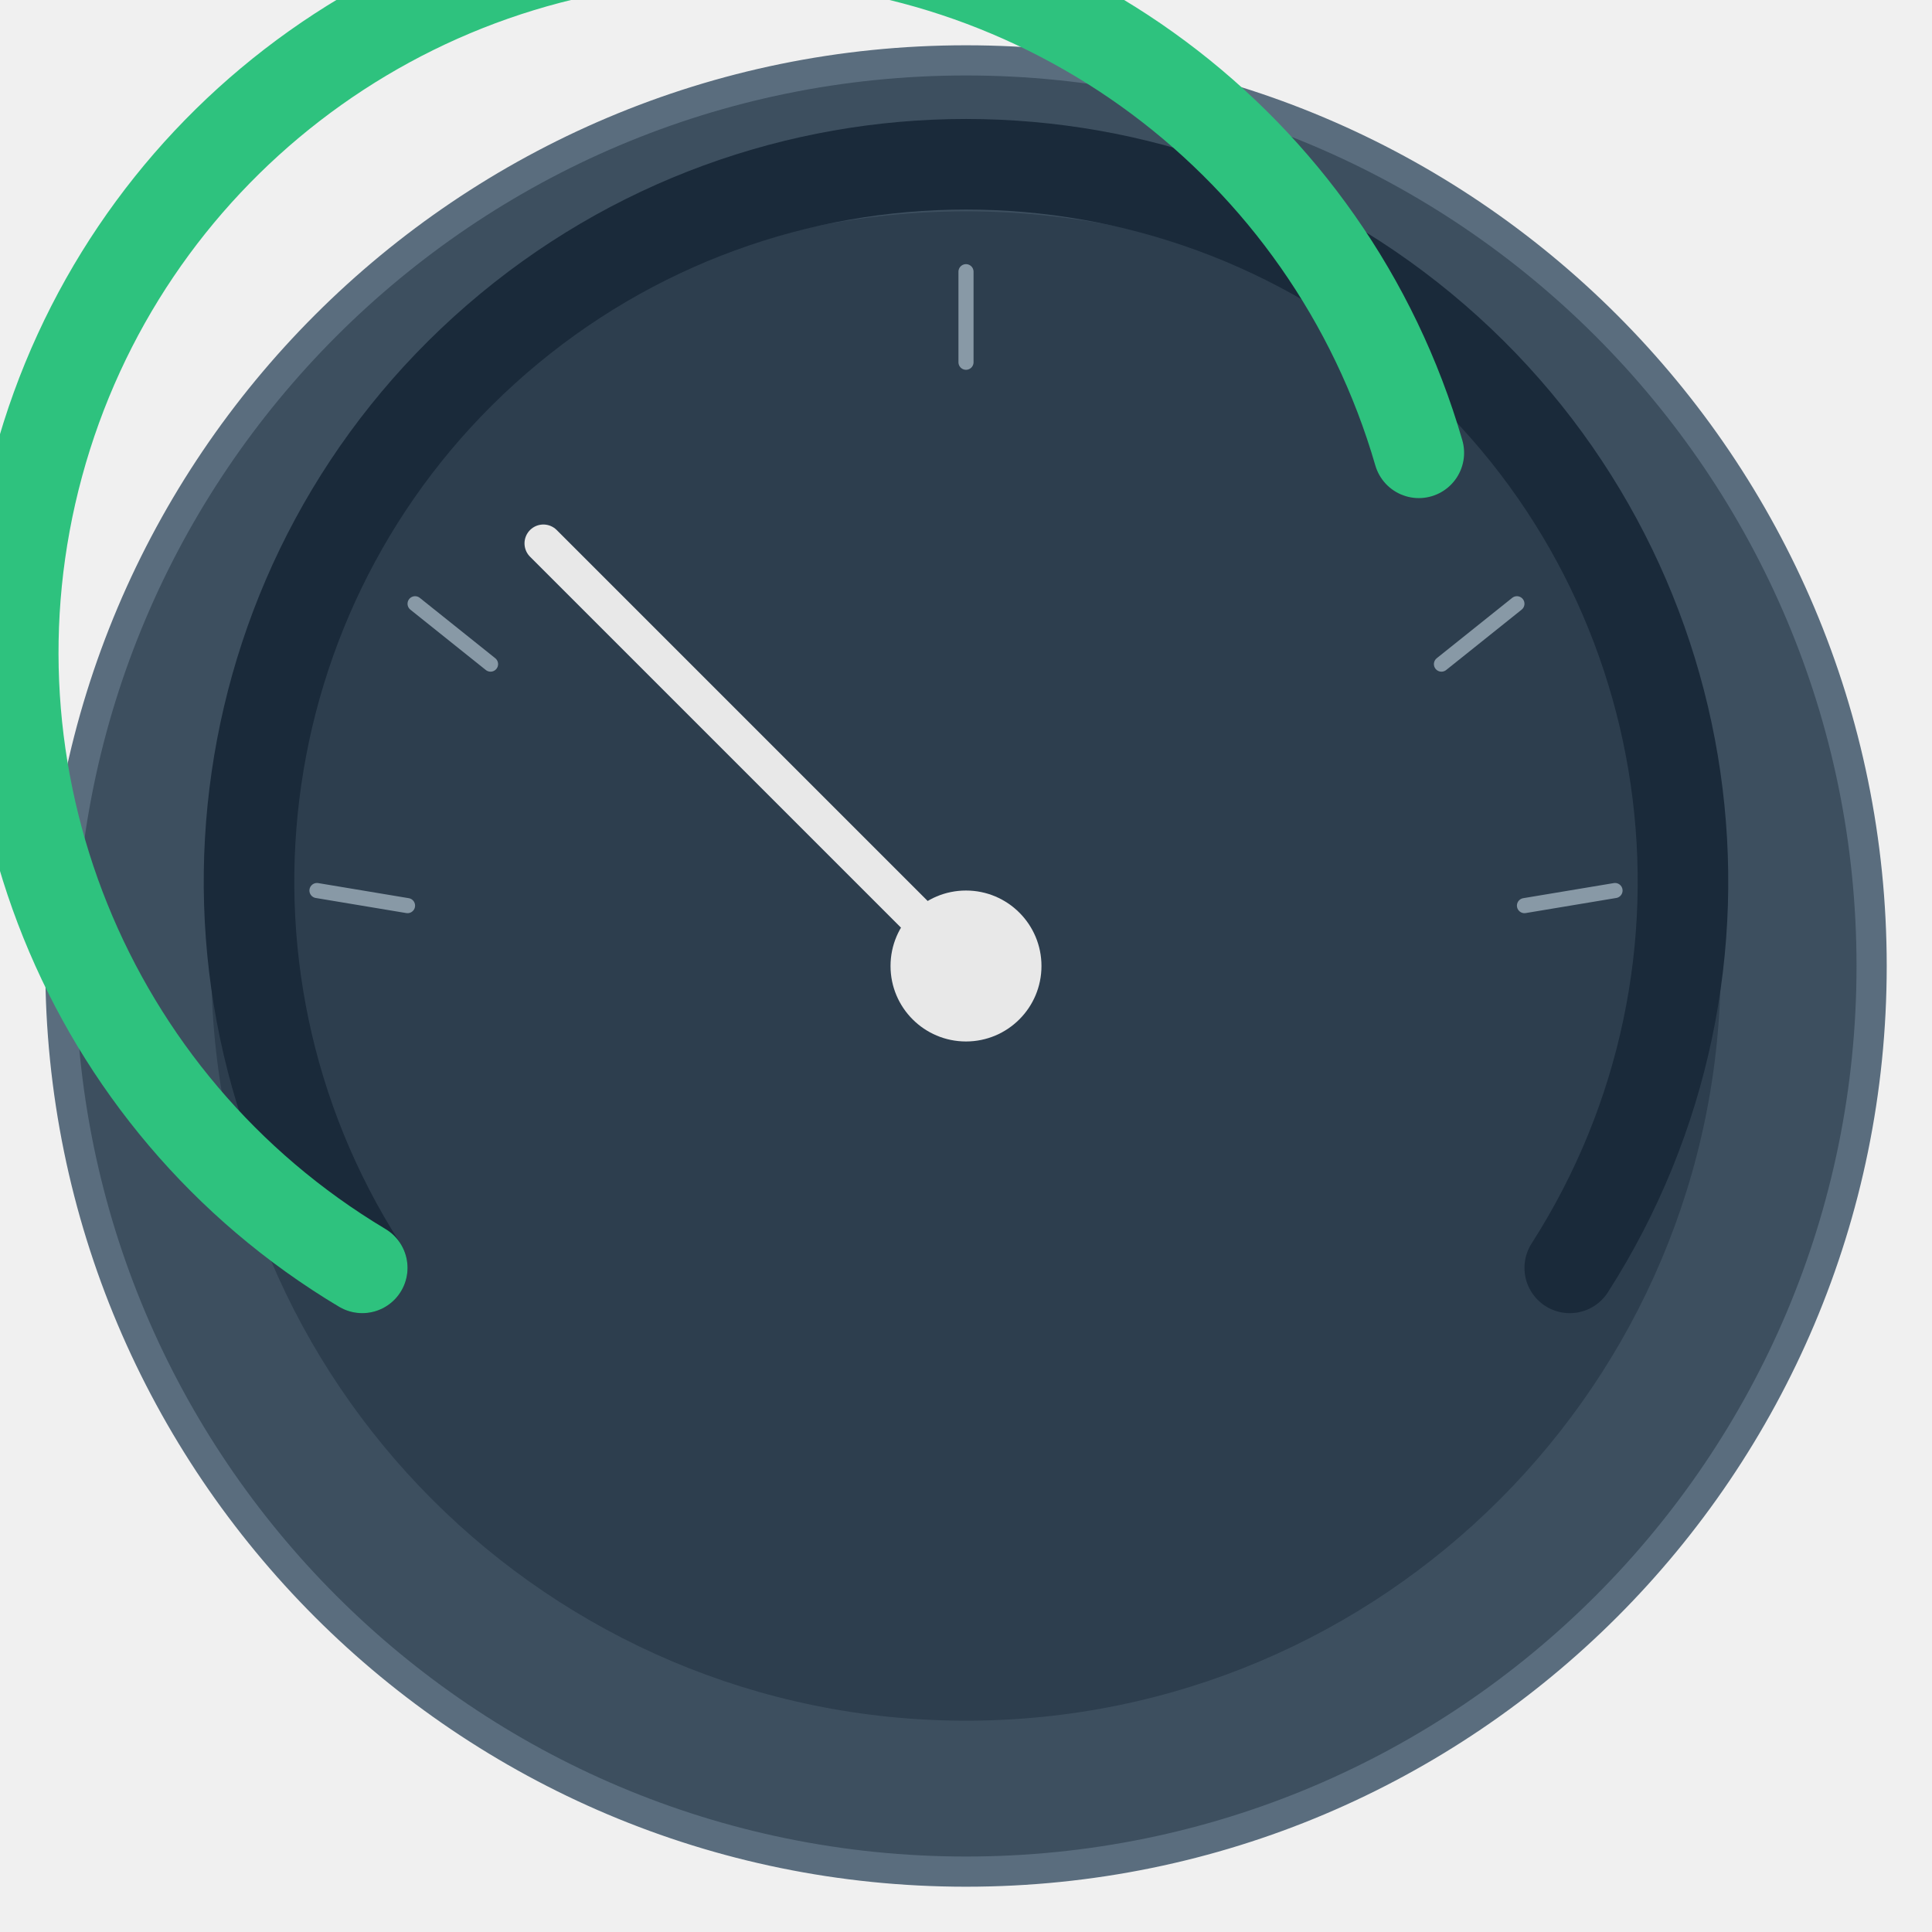
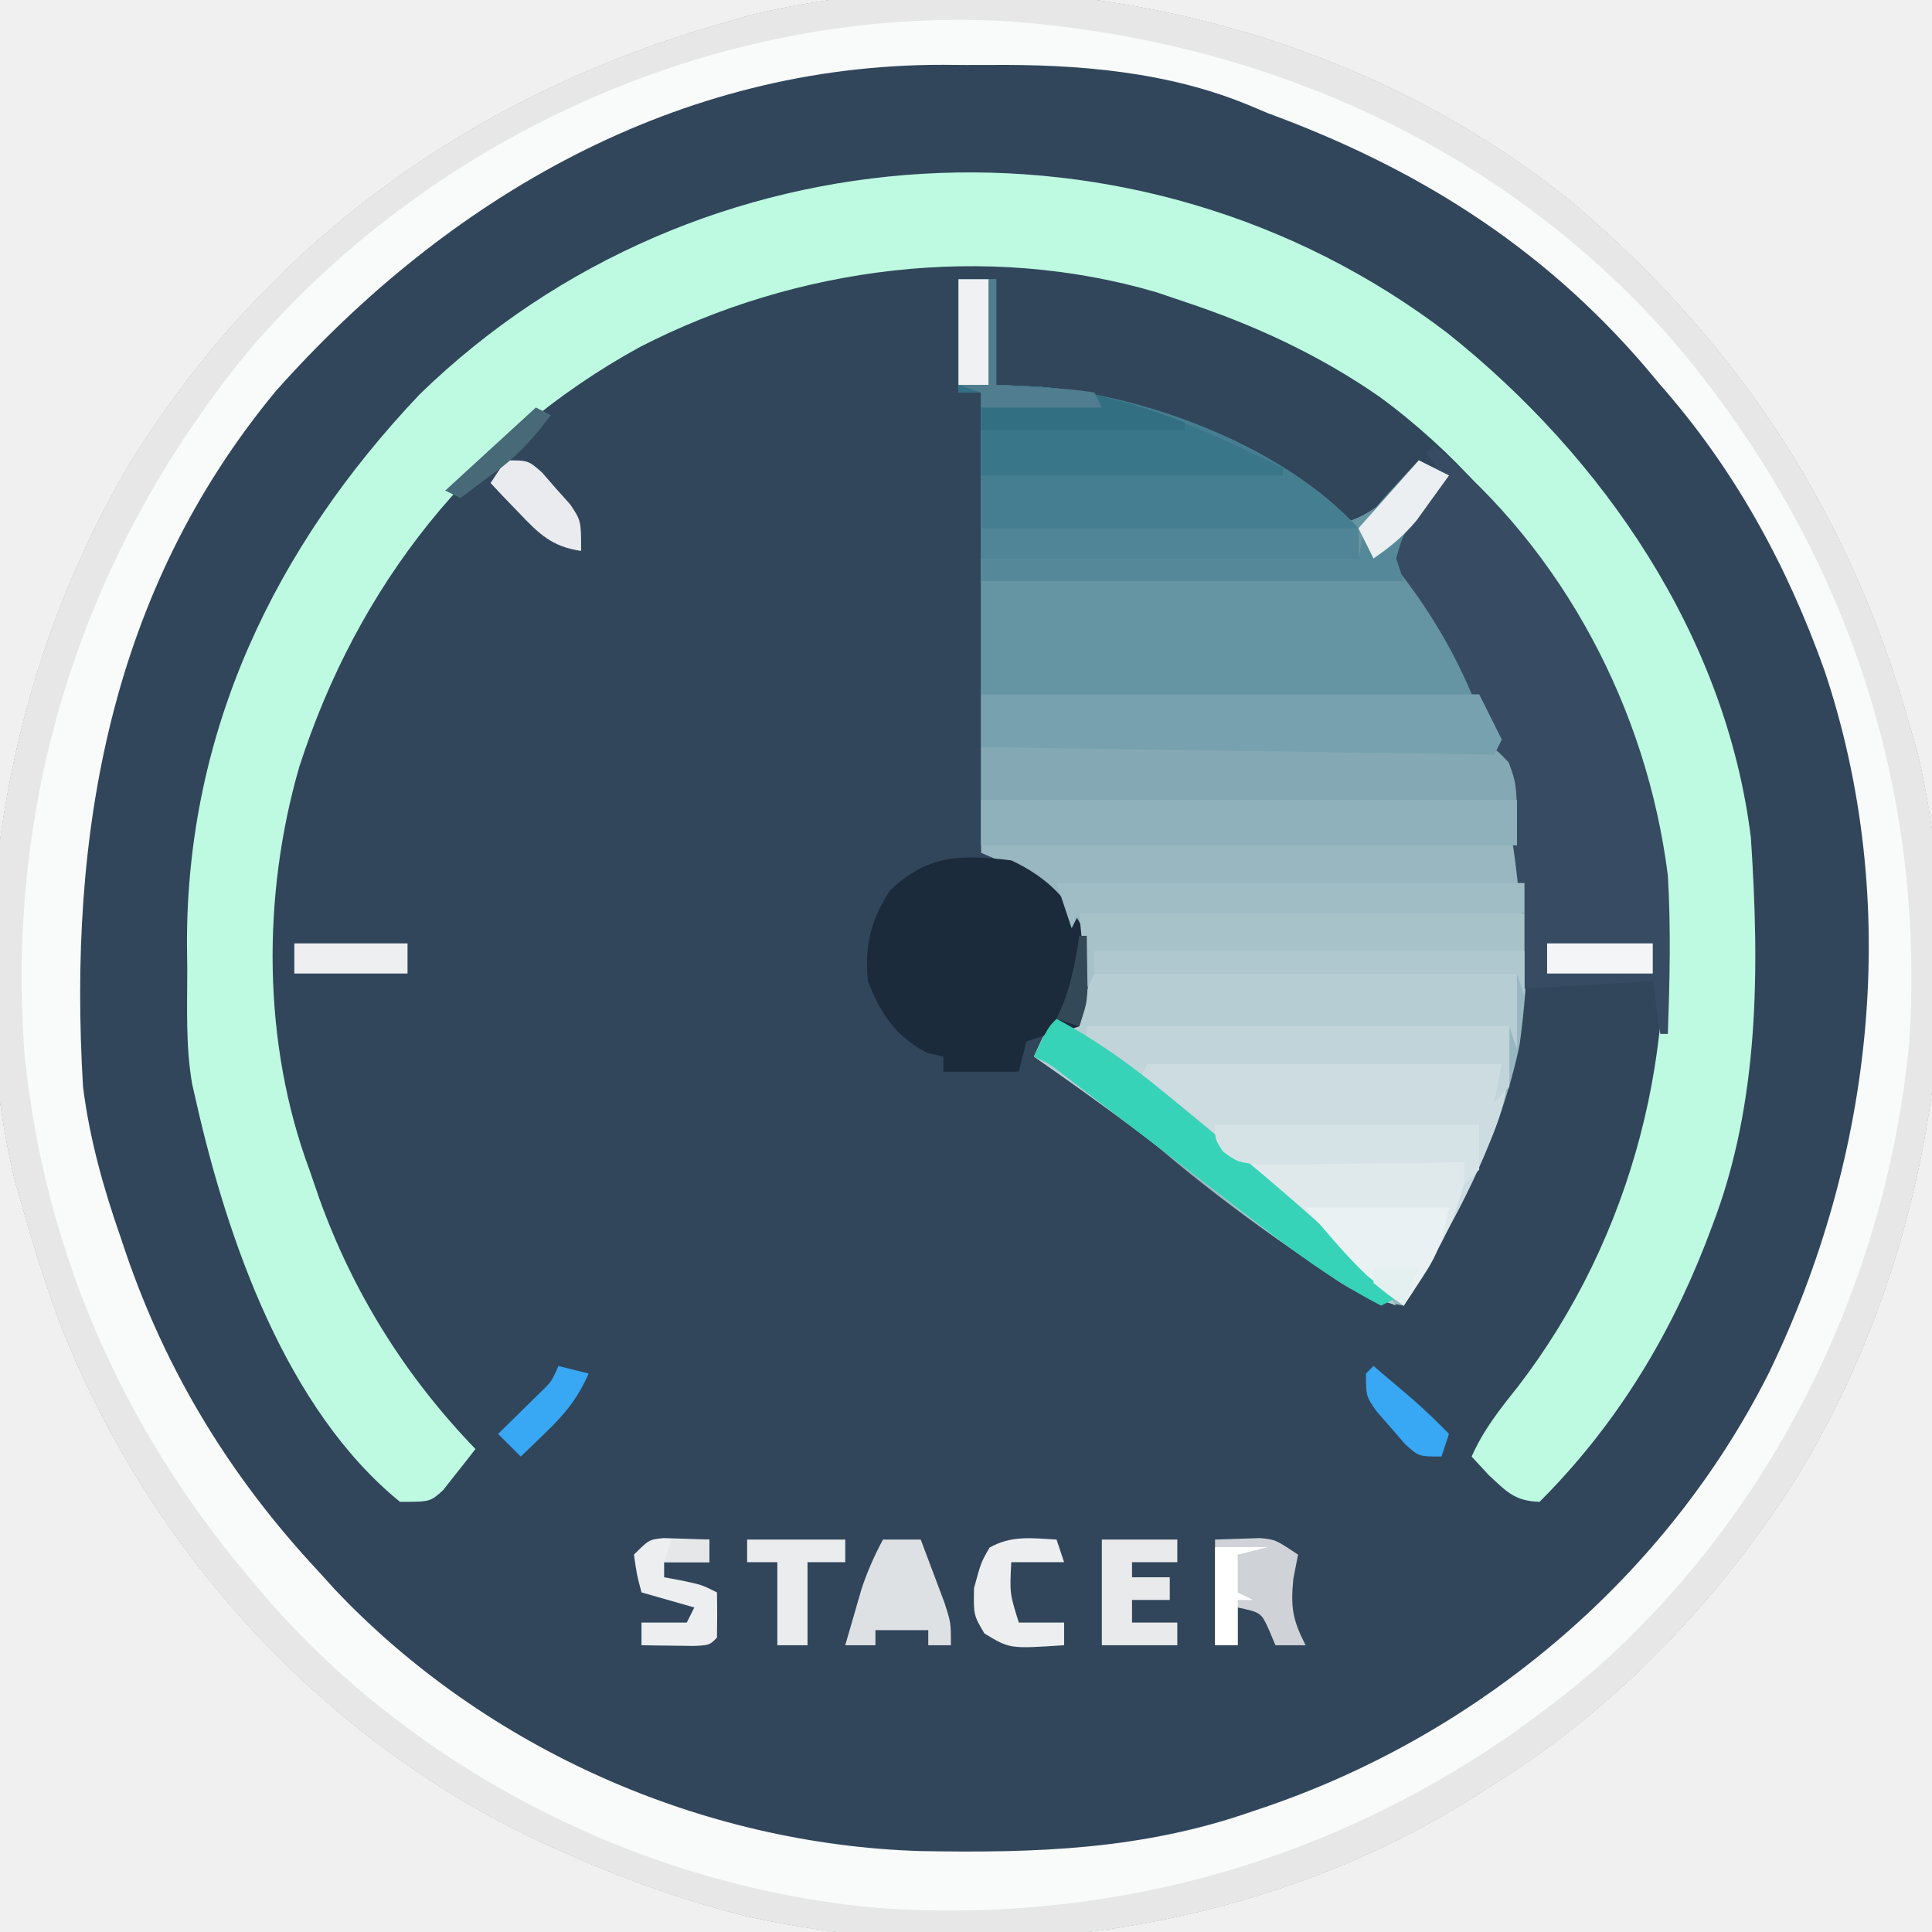
- <svg xmlns="http://www.w3.org/2000/svg" viewBox="0 0 256 256">
-   <circle cx="128" cy="128" r="120" fill="#3d4f5f" stroke="#5a6d7e" stroke-width="4" />
-   <circle cx="128" cy="128" r="100" fill="#2d3e4e" />
-   <path d="M 48 168 A 95 95 0 1 1 208 168" fill="none" stroke="#1a2a3a" stroke-width="12" stroke-linecap="round" />
-   <path d="M 48 168 A 95 95 0 1 1 188 60" fill="none" stroke="#2ec27e" stroke-width="12" stroke-linecap="round" />
-   <line x1="128" y1="128" x2="72" y2="72" stroke="#e8e8e8" stroke-width="5" stroke-linecap="round" />
-   <circle cx="128" cy="128" r="10" fill="#e8e8e8" />
-   <line x1="55" y1="80" x2="65" y2="88" stroke="#8899a6" stroke-width="2" stroke-linecap="round" />
-   <line x1="42" y1="118" x2="54" y2="120" stroke="#8899a6" stroke-width="2" stroke-linecap="round" />
-   <line x1="128" y1="36" x2="128" y2="48" stroke="#8899a6" stroke-width="2" stroke-linecap="round" />
-   <line x1="201" y1="80" x2="191" y2="88" stroke="#8899a6" stroke-width="2" stroke-linecap="round" />
-   <line x1="214" y1="118" x2="202" y2="120" stroke="#8899a6" stroke-width="2" stroke-linecap="round" />
+ <svg xmlns="http://www.w3.org/2000/svg" version="1.1" width="256" height="256">
+   <path d="M0 0 C22.039 18.812 36.466 41.064 44.352 68.91 C44.693 70.088 45.035 71.267 45.387 72.48 C52.921 104.368 46.539 140.386 29.711 168.215 C19.224 184.896 5.202 199.627 -11.648 209.91 C-12.721 210.593 -13.793 211.277 -14.898 211.98 C-42.759 228.942 -78.251 233.926 -110.03 226.747 C-117.819 224.777 -125.298 222.14 -132.648 218.91 C-133.303 218.627 -133.957 218.344 -134.631 218.052 C-164.726 204.766 -188.433 179.189 -200.52 148.714 C-202.479 143.515 -204.135 138.254 -205.648 132.91 C-205.99 131.732 -206.332 130.554 -206.684 129.34 C-214.217 97.452 -207.836 61.435 -191.008 33.605 C-172.719 4.516 -145.473 -14.794 -112.648 -24.09 C-111.47 -24.431 -110.292 -24.773 -109.078 -25.125 C-71.912 -33.906 -29.438 -24.147 0 0 Z " fill="#31465B" transform="translate(208.6484,27.08984)" />
+   <path d="M0 0 C22.039 18.812 36.466 41.064 44.352 68.91 C44.693 70.088 45.035 71.267 45.387 72.48 C52.921 104.368 46.539 140.386 29.711 168.215 C19.224 184.896 5.202 199.627 -11.648 209.91 C-12.721 210.593 -13.793 211.277 -14.898 211.98 C-42.759 228.942 -78.251 233.926 -110.03 226.747 C-117.819 224.777 -125.298 222.14 -132.648 218.91 C-133.303 218.627 -133.957 218.344 -134.631 218.052 C-164.726 204.766 -188.433 179.189 -200.52 148.714 C-202.479 143.515 -204.135 138.254 -205.648 132.91 C-205.99 131.732 -206.332 130.554 -206.684 129.34 C-214.217 97.452 -207.836 61.435 -191.008 33.605 C-172.719 4.516 -145.473 -14.794 -112.648 -24.09 C-111.47 -24.431 -110.292 -24.773 -109.078 -25.125 C-71.912 -33.906 -29.438 -24.147 0 0 Z M-172.137 24.773 C-194.068 51.302 -199.65 83.387 -197.648 116.91 C-196.776 123.821 -194.942 130.349 -192.648 136.91 C-192.424 137.579 -192.199 138.247 -191.968 138.936 C-186.514 154.86 -178.073 168.628 -166.648 180.91 C-165.847 181.793 -165.045 182.676 -164.219 183.586 C-144.232 204.654 -115.701 217.266 -86.789 218.184 C-71.447 218.462 -57.297 218.04 -42.648 212.91 C-41.969 212.68 -41.29 212.45 -40.591 212.213 C-12.238 202.418 12.211 181.711 25.727 154.848 C39.703 126.015 43.379 92.374 33.094 61.716 C28.109 47.747 21.172 35.066 11.352 23.91 C10.677 23.104 10.003 22.299 9.309 21.469 C-4.443 5.462 -20.993 -4.868 -40.648 -12.09 C-41.372 -12.395 -42.095 -12.701 -42.84 -13.016 C-53.804 -17.634 -65.872 -18.592 -77.628 -18.481 C-79.648 -18.465 -81.667 -18.481 -83.688 -18.5 C-118.772 -18.557 -149.234 -1.005 -172.137 24.773 Z " fill="#F9FAFA" transform="translate(208.6484,27.08984)" />
+   <path d="M0 0 C1.65 0 3.3 0 5 0 C5 4.62 5 9.24 5 14 C6.897 14.082 8.795 14.165 10.75 14.25 C20.88 15.07 29.338 18.52 38.375 22.938 C39.041 23.261 39.707 23.585 40.394 23.918 C44.787 26.144 48.32 28.725 52 32 C56.274 30.417 58.265 27.494 61 24 C62.32 24.66 63.64 25.32 65 26 C64.578 26.543 64.157 27.085 63.723 27.645 C63.175 28.36 62.627 29.075 62.062 29.812 C61.245 30.874 61.245 30.874 60.41 31.957 C58.831 34.041 58.831 34.041 58 37 C59.303 39.114 60.632 41.028 62.125 43 C74.794 60.46 77.212 80.249 74.375 101.312 C71.821 113.925 65.608 125.116 59 136 C55.289 135.442 52.826 134.499 49.742 132.375 C48.957 131.838 48.173 131.301 47.364 130.747 C46.543 130.171 45.721 129.594 44.875 129 C43.597 128.115 43.597 128.115 42.294 127.212 C36.886 123.428 31.743 119.481 26.711 115.211 C21.362 110.848 15.654 106.954 10 103 C11.75 99.125 11.75 99.125 14 98 C14.66 98.33 15.32 98.66 16 99 C16.787 90.648 16.787 90.648 14 83 C10.578 79.262 10.578 79.262 3 76 C3 55.87 3 35.74 3 15 C2.01 15 1.02 15 0 15 C0 10.05 0 5.1 0 0 Z " fill="#98B7C1" transform="translate(127,37)" />
+   <path d="M0 0 C20.611 16.421 36.881 40.119 40.176 66.844 C41.322 84.088 41.342 101.966 35.051 118.281 C34.592 119.49 34.592 119.49 34.125 120.723 C29.082 133.591 21.992 145.027 12.176 154.844 C8.893 154.731 7.872 153.561 5.426 151.281 C4.683 150.477 3.941 149.673 3.176 148.844 C4.741 145.317 6.894 142.597 9.301 139.594 C24.548 119.736 31.079 94.22 27.859 69.405 C23.662 45.497 10.63 22.783 -9.113 8.359 C-17.13 2.821 -25.601 -1.087 -34.824 -4.156 C-36.044 -4.57 -37.263 -4.984 -38.52 -5.41 C-61.112 -12.067 -86.235 -8.881 -107.032 1.821 C-129.179 13.964 -144.422 33.473 -152.155 57.414 C-157.119 74.514 -157.05 94.125 -150.824 110.844 C-150.4 112.079 -149.976 113.314 -149.539 114.586 C-145.052 127.108 -138.083 138.258 -128.824 147.844 C-129.726 149.022 -130.646 150.186 -131.574 151.344 C-132.34 152.318 -132.34 152.318 -133.121 153.312 C-134.824 154.844 -134.824 154.844 -138.824 154.844 C-153.879 142.604 -161.674 120.162 -165.824 101.844 C-166.001 101.071 -166.177 100.299 -166.359 99.503 C-167.239 94.474 -167.009 89.373 -167.012 84.281 C-167.03 82.606 -167.03 82.606 -167.049 80.896 C-167.098 52.712 -155.425 28.339 -136.215 8.094 C-99.273 -27.827 -40.878 -31.21 0 0 Z " fill="#BDFAE1" transform="translate(191.8242,44.15625)" />
+   <path d="M0 0 C22.039 18.812 36.466 41.064 44.352 68.91 C44.693 70.088 45.035 71.267 45.387 72.48 C52.921 104.368 46.539 140.386 29.711 168.215 C19.224 184.896 5.202 199.627 -11.648 209.91 C-12.721 210.593 -13.793 211.277 -14.898 211.98 C-42.759 228.942 -78.251 233.926 -110.03 226.747 C-117.819 224.777 -125.298 222.14 -132.648 218.91 C-133.303 218.627 -133.957 218.344 -134.631 218.052 C-164.726 204.766 -188.433 179.189 -200.52 148.714 C-202.479 143.515 -204.135 138.254 -205.648 132.91 C-205.99 131.732 -206.332 130.554 -206.684 129.34 C-214.217 97.452 -207.836 61.435 -191.008 33.605 C-172.719 4.516 -145.473 -14.794 -112.648 -24.09 C-111.47 -24.431 -110.292 -24.773 -109.078 -25.125 C-71.912 -33.906 -29.438 -24.147 0 0 Z M-175.531 19.195 C-197.498 45.835 -208.035 78.399 -205.371 112.914 C-202.675 138.767 -192.41 162.104 -175.648 181.91 C-174.96 182.734 -174.272 183.558 -173.562 184.406 C-153.265 207.891 -123.034 223.053 -92.106 225.742 C-57.1 228.131 -24.019 217.026 2.631 194.179 C26.563 173.102 41.347 142.622 44.352 110.91 C46.554 76.069 35.183 43.795 12.519 17.478 C-10.088 -7.999 -41.45 -21.773 -75.074 -24.27 C-112.817 -26.453 -150.975 -9.454 -175.531 19.195 Z " fill="#E7E7E7" transform="translate(208.6484,27.08984)" />
+   <path d="M0 0 C1.65 0 3.3 0 5 0 C5 4.62 5 9.24 5 14 C6.897 14.082 8.795 14.165 10.75 14.25 C20.88 15.07 29.338 18.52 38.375 22.938 C39.041 23.261 39.707 23.585 40.394 23.918 C44.787 26.144 48.32 28.725 52 32 C56.274 30.417 58.265 27.494 61 24 C62.32 24.66 63.64 25.32 65 26 C64.578 26.543 64.157 27.085 63.723 27.645 C63.175 28.36 62.627 29.075 62.062 29.812 C61.245 30.874 61.245 30.874 60.41 31.957 C58.831 34.041 58.831 34.041 58 37 C59.303 39.114 60.632 41.028 62.125 43 C66.195 48.61 69.886 54.331 72 61 C71.505 61.99 71.505 61.99 71 63 C37.34 62.505 37.34 62.505 3 62 C3 46.49 3 30.98 3 15 C2.01 15 1.02 15 0 15 C0 10.05 0 5.1 0 0 Z " fill="#6594A3" transform="translate(127,37)" />
+   <path d="M0 0 C17.162 14.01 28.215 34.953 31 57 C31.417 64 31.246 70.996 31 78 C30.67 78 30.34 78 30 78 C29.505 74.535 29.505 74.535 29 71 C20.585 71.495 20.585 71.495 12 72 C11.951 70.744 11.902 69.489 11.852 68.195 C10.987 48.021 7.278 31.015 -6 15 C-4.221 10.956 -1.605 7.539 1 4 C0.34 3.01 -0.32 2.02 -1 1 C-0.67 0.67 -0.34 0.34 0 0 Z " fill="#374C62" transform="translate(190,59)" />
+   <path d="M0 0 C18.48 0 36.96 0 56 0 C56 6.747 55.899 9.319 53.5 15.125 C53.239 15.757 52.978 16.39 52.708 17.041 C49.729 24.019 45.932 30.524 42 37 C38.081 33.719 34.29 30.347 30.568 26.843 C21.911 18.715 12.719 11.426 3.125 4.438 C2.094 3.633 1.062 2.829 0 2 C0 1.34 0 0.68 0 0 Z " fill="#CCDCE1" transform="translate(144,136)" />
+   <path d="M0 0 C8.814 -0.113 17.628 -0.205 26.443 -0.259 C30.536 -0.285 34.628 -0.321 38.721 -0.377 C42.67 -0.431 46.618 -0.461 50.567 -0.474 C52.075 -0.484 53.582 -0.502 55.089 -0.529 C57.199 -0.565 59.307 -0.57 61.417 -0.568 C63.219 -0.584 63.219 -0.584 65.058 -0.601 C68 0 68 0 69.911 2.035 C71 5 71 5 71 13 C47.57 13 24.14 13 0 13 C0 8.71 0 4.42 0 0 Z " fill="#84A9B5" transform="translate(130,99)" />
+   <path d="M0 0 C1.65 0 3.3 0 5 0 C5 4.62 5 9.24 5 14 C6.897 14.082 8.795 14.165 10.75 14.25 C24.962 15.4 43.15 22.165 53 33 C53 34.32 53 35.64 53 37 C36.5 37 20 37 3 37 C3 29.74 3 22.48 3 15 C2.01 15 1.02 15 0 15 C0 10.05 0 5.1 0 0 Z " fill="#457E90" transform="translate(127,37)" />
+   <path d="M0 0 C18.48 0 36.96 0 56 0 C56 3.3 56 6.6 56 10 C55.505 8.515 55.505 8.515 55 7 C36.52 7 18.04 7 -1 7 C-1 7.66 -1 8.32 -1 9 C-0.477 9.226 0.047 9.451 0.586 9.684 C3.865 11.472 6.71 13.747 9.625 16.062 C10.554 16.797 10.554 16.797 11.502 17.546 C16.069 21.186 20.458 24.984 24.754 28.941 C26.9 30.909 29.095 32.801 31.312 34.688 C34.604 37.545 37.32 40.566 40 44 C29.751 40.154 21.373 33.064 12.867 26.358 C6.068 21.008 -0.906 15.95 -8 11 C-6.25 7.125 -6.25 7.125 -4 6 C-3.34 6.33 -2.68 6.66 -2 7 C-1.856 6.216 -1.711 5.433 -1.562 4.625 C-1 2 -1 2 0 0 Z " fill="#B7CDD4" transform="translate(145,129)" />
+   <path d="M0 0 C4.859 2.297 7.635 5.178 10 10 C10.518 14.259 10.358 17.926 9 22 C7.125 22.625 7.125 22.625 5 23 C4.01 23.33 3.02 23.66 2 24 C1.67 25.32 1.34 26.64 1 28 C-2.3 28 -5.6 28 -9 28 C-9 27.34 -9 26.68 -9 26 C-9.722 25.835 -10.444 25.67 -11.188 25.5 C-15.323 23.294 -17.317 20.345 -19 16 C-19.458 11.322 -18.646 8.013 -16.125 4.062 C-11.101 -0.814 -6.703 -0.768 0 0 Z " fill="#1B2B3B" transform="translate(134,114)" />
+   <path d="M0 0 C21.78 0 43.56 0 66 0 C66.99 1.98 67.98 3.96 69 6 C68.67 6.66 68.34 7.32 68 8 C34.34 7.505 34.34 7.505 0 7 C0 4.69 0 2.38 0 0 Z " fill="#77A1AE" transform="translate(130,92)" />
+   <path d="M0 0 C19.47 0 38.94 0 59 0 C59 3.63 59 7.26 59 11 C58.505 9.515 58.505 9.515 58 8 C39.52 8 21.04 8 2 8 C1.67 8.66 1.34 9.32 1 10 C0.67 6.7 0.34 3.4 0 0 Z " fill="#A8C2CA" transform="translate(143,121)" />
+   <path d="M0 0 C23.43 0 46.86 0 71 0 C71 1.98 71 3.96 71 6 C47.57 6 24.14 6 0 6 C0 4.02 0 2.04 0 0 Z " fill="#8FB1BC" transform="translate(130,106)" />
+   <path d="M0 0 C1.65 0 3.3 0 5 0 C5 4.62 5 9.24 5 14 C6.897 14.082 8.795 14.165 10.75 14.25 C22.503 15.179 32.493 19.916 43 25 C43 25.33 43 25.66 43 26 C29.8 26 16.6 26 3 26 C3 22.37 3 18.74 3 15 C2.01 15 1.02 15 0 15 C0 10.05 0 5.1 0 0 Z " fill="#3A7689" transform="translate(127,37)" />
+   <path d="M0 0 C9.9 0 19.8 0 30 0 C28.457 6.173 27.513 9.387 24.375 14.5 C23.743 15.542 23.112 16.583 22.461 17.656 C21.979 18.43 21.497 19.203 21 20 C16.086 15.832 11.285 11.57 6.562 7.188 C5.926 6.603 5.29 6.018 4.635 5.416 C3.07 3.965 1.532 2.485 0 1 C0 0.67 0 0.34 0 0 Z " fill="#DFE9EC" transform="translate(165,153)" />
+   <path d="M0 0 C18.48 0 36.96 0 56 0 C56 2.64 56 5.28 56 8 C55.34 8.66 54.68 9.32 54 10 C54.33 8.35 54.66 6.7 55 5 C39.49 5 23.98 5 8 5 C7.67 5.66 7.34 6.32 7 7 C5.828 6.217 4.662 5.423 3.5 4.625 C2.85 4.184 2.201 3.743 1.531 3.289 C1.026 2.864 0.521 2.438 0 2 C0 1.34 0 0.68 0 0 Z " fill="#C1D4DA" transform="translate(144,136)" />
+   <path d="M0 0 C5.337 2.865 9.909 6.134 14.562 10 C15.597 10.851 15.597 10.851 16.652 11.719 C18.775 13.472 20.889 15.234 23 17 C23.651 17.544 24.302 18.087 24.972 18.647 C31.941 24.487 38.74 30.39 45 37 C44.01 37.495 44.01 37.495 43 38 C34.729 33.761 27.349 27.638 20 22 C17.257 19.902 14.512 17.804 11.767 15.709 C9.854 14.248 7.943 12.785 6.034 11.321 C5.154 10.648 4.274 9.975 3.367 9.281 C2.574 8.673 1.781 8.066 0.964 7.439 C-0.938 5.961 -0.938 5.961 -3 5 C-1.125 1.125 -1.125 1.125 0 0 Z " fill="#37D3B8" transform="translate(140,135)" />
+   <path d="M0 0 C20.46 0 40.92 0 62 0 C62 1.32 62 2.64 62 4 C42.53 4 23.06 4 3 4 C2.67 4.66 2.34 5.32 2 6 C1.34 4.02 0.68 2.04 0 0 Z " fill="#A0BDC6" transform="translate(140,117)" />
+   <path d="M0 0 C1.32 0.66 2.64 1.32 4 2 C3.578 2.543 3.157 3.085 2.723 3.645 C2.175 4.36 1.627 5.075 1.062 5.812 C0.245 6.874 0.245 6.874 -0.59 7.957 C-2.169 10.041 -2.169 10.041 -3 13 C-2.505 14.485 -2.505 14.485 -2 16 C-20.48 16 -38.96 16 -58 16 C-58 15.01 -58 14.02 -58 13 C-41.5 13 -25 13 -8 13 C-7.67 11.35 -7.34 9.7 -7 8 C-5.371 5.762 -5.371 5.762 -3.438 3.688 C-2.477 2.641 -2.477 2.641 -1.496 1.574 C-1.002 1.055 -0.509 0.535 0 0 Z " fill="#558899" transform="translate(188,61)" />
+   <path d="M0 0 C16.5 0 33 0 50 0 C50 1.32 50 2.64 50 4 C33.5 4 17 4 0 4 C0 2.68 0 1.36 0 0 Z " fill="#4F8596" transform="translate(130,70)" />
+   <path d="M0 0 C1.65 0 3.3 0 5 0 C5 4.62 5 9.24 5 14 C6.897 14.082 8.795 14.165 10.75 14.25 C17.628 14.756 23.596 16.519 30 19 C30 19.33 30 19.66 30 20 C21.09 20 12.18 20 3 20 C3 18.35 3 16.7 3 15 C2.01 15 1.02 15 0 15 C0 10.05 0 5.1 0 0 Z " fill="#326F83" transform="translate(127,37)" />
+   <path d="M0 0 C18.81 0 37.62 0 57 0 C57 1.98 57 3.96 57 6 C56.505 4.515 56.505 4.515 56 3 C37.52 3 19.04 3 0 3 C0 2.01 0 1.02 0 0 Z " fill="#AFC7CF" transform="translate(145,126)" />
+   <path d="M0 0 C11.55 0 23.1 0 35 0 C35 1.98 35 3.96 35 6 C34.34 6.66 33.68 7.32 33 8 C33 7.01 33 6.02 33 5 C31.66 5.024 31.66 5.024 30.294 5.048 C26.978 5.099 23.663 5.136 20.347 5.165 C18.913 5.18 17.478 5.2 16.044 5.226 C13.981 5.263 11.919 5.28 9.855 5.293 C8.614 5.309 7.373 5.324 6.094 5.341 C3 5 3 5 1.072 3.607 C0 2 0 2 0 0 Z " fill="#D6E3E6" transform="translate(161,149)" />
+   <path d="M0 0 C6.27 0 12.54 0 19 0 C18.151 4.246 17.677 5.925 15.438 9.312 C14.982 10.01 14.527 10.707 14.059 11.426 C13.709 11.945 13.36 12.465 13 13 C11.952 12.154 10.912 11.297 9.875 10.438 C9.295 9.962 8.715 9.486 8.117 8.996 C5.178 6.225 2.629 3.067 0 0 Z " fill="#EAF1F3" transform="translate(173,160)" />
+   <path d="M0 0 C1.258 -0.041 2.516 -0.083 3.812 -0.125 C4.52 -0.148 5.228 -0.171 5.957 -0.195 C8 0 8 0 11 2 C10.794 3.052 10.588 4.104 10.375 5.188 C10 8.996 10.284 10.668 12 14 C10.68 14 9.36 14 8 14 C7.732 13.361 7.464 12.721 7.188 12.062 C6.113 9.669 6.113 9.669 3 9 C3 10.65 3 12.3 3 14 C2.01 14 1.02 14 0 14 C0 9.38 0 4.76 0 0 Z " fill="#CFD3D7" transform="translate(161,204)" />
+   <path d="M0 0 C1.65 0 3.3 0 5 0 C5.673 1.769 6.338 3.54 7 5.312 C7.371 6.299 7.742 7.285 8.125 8.301 C9 11 9 11 9 14 C8.01 14 7.02 14 6 14 C6 13.34 6 12.68 6 12 C3.69 12 1.38 12 -1 12 C-1 12.66 -1 13.32 -1 14 C-2.32 14 -3.64 14 -5 14 C-4.546 12.415 -4.087 10.832 -3.625 9.25 C-3.37 8.368 -3.115 7.487 -2.852 6.578 C-2.079 4.239 -1.164 2.166 0 0 Z " fill="#DEE1E4" transform="translate(117,204)" />
+   <path d="M0 0 C3.3 0 6.6 0 10 0 C10 0.99 10 1.98 10 3 C8.02 3 6.04 3 4 3 C4 3.66 4 4.32 4 5 C5.65 5 7.3 5 9 5 C9 5.99 9 6.98 9 8 C7.35 8 5.7 8 4 8 C4 8.99 4 9.98 4 11 C5.98 11 7.96 11 10 11 C10 11.99 10 12.98 10 14 C6.7 14 3.4 14 0 14 C0 9.38 0 4.76 0 0 Z " fill="#E9EAEC" transform="translate(146,204)" />
+   <path d="M0 0 C2.018 0.065 4.036 0.13 6.055 0.195 C6.055 1.185 6.055 2.175 6.055 3.195 C4.075 3.195 2.095 3.195 0.055 3.195 C0.055 3.855 0.055 4.515 0.055 5.195 C1.23 5.412 1.23 5.412 2.43 5.633 C5.055 6.195 5.055 6.195 7.055 7.195 C7.097 9.195 7.095 11.196 7.055 13.195 C6.055 14.195 6.055 14.195 3.988 14.293 C3.165 14.281 2.341 14.27 1.492 14.258 C0.666 14.249 -0.16 14.24 -1.012 14.23 C-1.65 14.219 -2.288 14.207 -2.945 14.195 C-2.945 13.205 -2.945 12.215 -2.945 11.195 C-0.965 11.195 1.015 11.195 3.055 11.195 C3.385 10.535 3.715 9.875 4.055 9.195 C1.745 8.535 -0.565 7.875 -2.945 7.195 C-3.57 4.82 -3.57 4.82 -3.945 2.195 C-1.945 0.195 -1.945 0.195 0 0 Z " fill="#ECEEEF" transform="translate(87.94531,203.8047)" />
+   <path d="M0 0 C0.33 0.99 0.66 1.98 1 3 C-1.31 3 -3.62 3 -6 3 C-6.21 7.141 -6.21 7.141 -5 11 C-3.02 11 -1.04 11 1 11 C1 11.99 1 12.98 1 14 C-6.212 14.481 -6.212 14.481 -9.562 12.438 C-11 10 -11 10 -10.938 6.438 C-10 3 -10 3 -8.875 1.062 C-5.969 -0.584 -3.262 -0.185 0 0 Z " fill="#ECEEEF" transform="translate(140,204)" />
+   <path d="M0 0 C4.29 0 8.58 0 13 0 C13 0.99 13 1.98 13 3 C11.35 3 9.7 3 8 3 C8 6.63 8 10.26 8 14 C6.68 14 5.36 14 4 14 C4 10.37 4 6.74 4 3 C2.68 3 1.36 3 0 3 C0 2.01 0 1.02 0 0 Z " fill="#EAECEE" transform="translate(99,204)" />
+   <path d="M0 0 C3 0 3 0 4.824 1.609 C5.439 2.316 6.054 3.022 6.688 3.75 C7.31 4.446 7.933 5.142 8.574 5.859 C10 8 10 8 10 12 C6.125 11.45 4.404 9.724 1.75 6.938 C1.044 6.204 0.337 5.471 -0.391 4.715 C-0.922 4.149 -1.453 3.583 -2 3 C-1.34 2.01 -0.68 1.02 0 0 Z " fill="#E9EBEE" transform="translate(67,61)" />
+   <path d="M0 0 C4.95 0 9.9 0 15 0 C15 1.32 15 2.64 15 4 C10.05 4 5.1 4 0 4 C0 2.68 0 1.36 0 0 Z " fill="#EDEFF1" transform="translate(39,125)" />
+   <path d="M0 0 C1.32 0.66 2.64 1.32 4 2 C3.091 3.276 2.172 4.546 1.25 5.812 C0.74 6.52 0.229 7.228 -0.297 7.957 C-2.025 10.03 -3.785 11.474 -6 13 C-6.66 11.68 -7.32 10.36 -8 9 C-5.36 6.03 -2.72 3.06 0 0 Z " fill="#ECEFF1" transform="translate(188,61)" />
+   <path d="M0 0 C4.62 0 9.24 0 14 0 C14 1.32 14 2.64 14 4 C9.38 4 4.76 4 0 4 C0 2.68 0 1.36 0 0 Z " fill="#F4F5F6" transform="translate(205,125)" />
+   <path d="M0 0 C1.32 0 2.64 0 4 0 C4 4.62 4 9.24 4 14 C2.68 14 1.36 14 0 14 C0 9.38 0 4.76 0 0 Z " fill="#EFF1F3" transform="translate(127,37)" />
+   <path d="M0 0 C0.33 0 0.66 0 1 0 C1 4.62 1 9.24 1 14 C4.187 14.186 4.187 14.186 7.438 14.375 C11.059 14.586 11.059 14.586 14 15 C14.33 15.66 14.66 16.32 15 17 C9.72 17 4.44 17 -1 17 C-1 16.34 -1 15.68 -1 15 C-1.99 14.67 -2.98 14.34 -4 14 C-2.68 14 -1.36 14 0 14 C0 9.38 0 4.76 0 0 Z " fill="#507D8F" transform="translate(131,37)" />
+   <path d="M0 0 C1.106 0.936 2.209 1.874 3.312 2.812 C3.927 3.335 4.542 3.857 5.176 4.395 C6.854 5.872 8.439 7.4 10 9 C9.67 9.99 9.34 10.98 9 12 C6 12 6 12 4.176 10.355 C3.561 9.64 2.946 8.925 2.312 8.188 C1.379 7.126 1.379 7.126 0.426 6.043 C-1 4 -1 4 -1 1 C-0.67 0.67 -0.34 0.34 0 0 Z " fill="#38A7F4" transform="translate(182,181)" />
+   <path d="M0 0 C1.32 0.33 2.64 0.66 4 1 C2.592 4.215 0.897 6.322 -1.625 8.75 C-2.572 9.67 -2.572 9.67 -3.539 10.609 C-4.021 11.068 -4.503 11.527 -5 12 C-5.99 11.01 -6.98 10.02 -8 9 C-7.506 8.518 -7.013 8.036 -6.504 7.539 C-5.863 6.907 -5.223 6.276 -4.562 5.625 C-3.924 4.999 -3.286 4.372 -2.629 3.727 C-0.921 2.083 -0.921 2.083 0 0 Z " fill="#38A7F4" transform="translate(74,181)" />
+   <path d="M0 0 C2.31 0 4.62 0 7 0 C5.68 0.33 4.36 0.66 3 1 C3 2.65 3 4.3 3 6 C3.66 6.33 4.32 6.66 5 7 C4.34 7 3.68 7 3 7 C3 8.98 3 10.96 3 13 C2.01 13 1.02 13 0 13 C0 8.71 0 4.42 0 0 Z " fill="#FFFFFF" transform="translate(161,205)" />
+   <path d="M0 0 C0.66 0.33 1.32 0.66 2 1 C-0.427 4.207 -2.687 6.722 -6 9 C-6.742 9.557 -7.485 10.114 -8.25 10.688 C-8.828 11.121 -9.405 11.554 -10 12 C-10.66 11.67 -11.32 11.34 -12 11 C-8.04 7.37 -4.08 3.74 0 0 Z " fill="#486977" transform="translate(71,54)" />
+   <path d="M0 0 C1.98 0 3.96 0 6 0 C5.34 1.65 4.68 3.3 4 5 C2 3.625 2 3.625 0 2 C0 1.34 0 0.68 0 0 Z " fill="#E4F0F0" transform="translate(182,168)" />
+   <path d="M0 0 C0.33 0 0.66 0 1 0 C1.027 1.437 1.046 2.875 1.062 4.312 C1.074 5.113 1.086 5.914 1.098 6.738 C1 9 1 9 0 12 C-0.99 11.67 -1.98 11.34 -3 11 C-2.691 10.299 -2.381 9.598 -2.062 8.875 C-0.967 5.911 -0.436 3.123 0 0 Z " fill="#344957" transform="translate(143,124)" />
+   <path d="M0 0 C1.65 0 3.3 0 5 0 C5 0.99 5 1.98 5 3 C3.02 3 1.04 3 -1 3 C-0.67 2.01 -0.34 1.02 0 0 Z " fill="#E5E7E9" transform="translate(89,204)" />
</svg>
